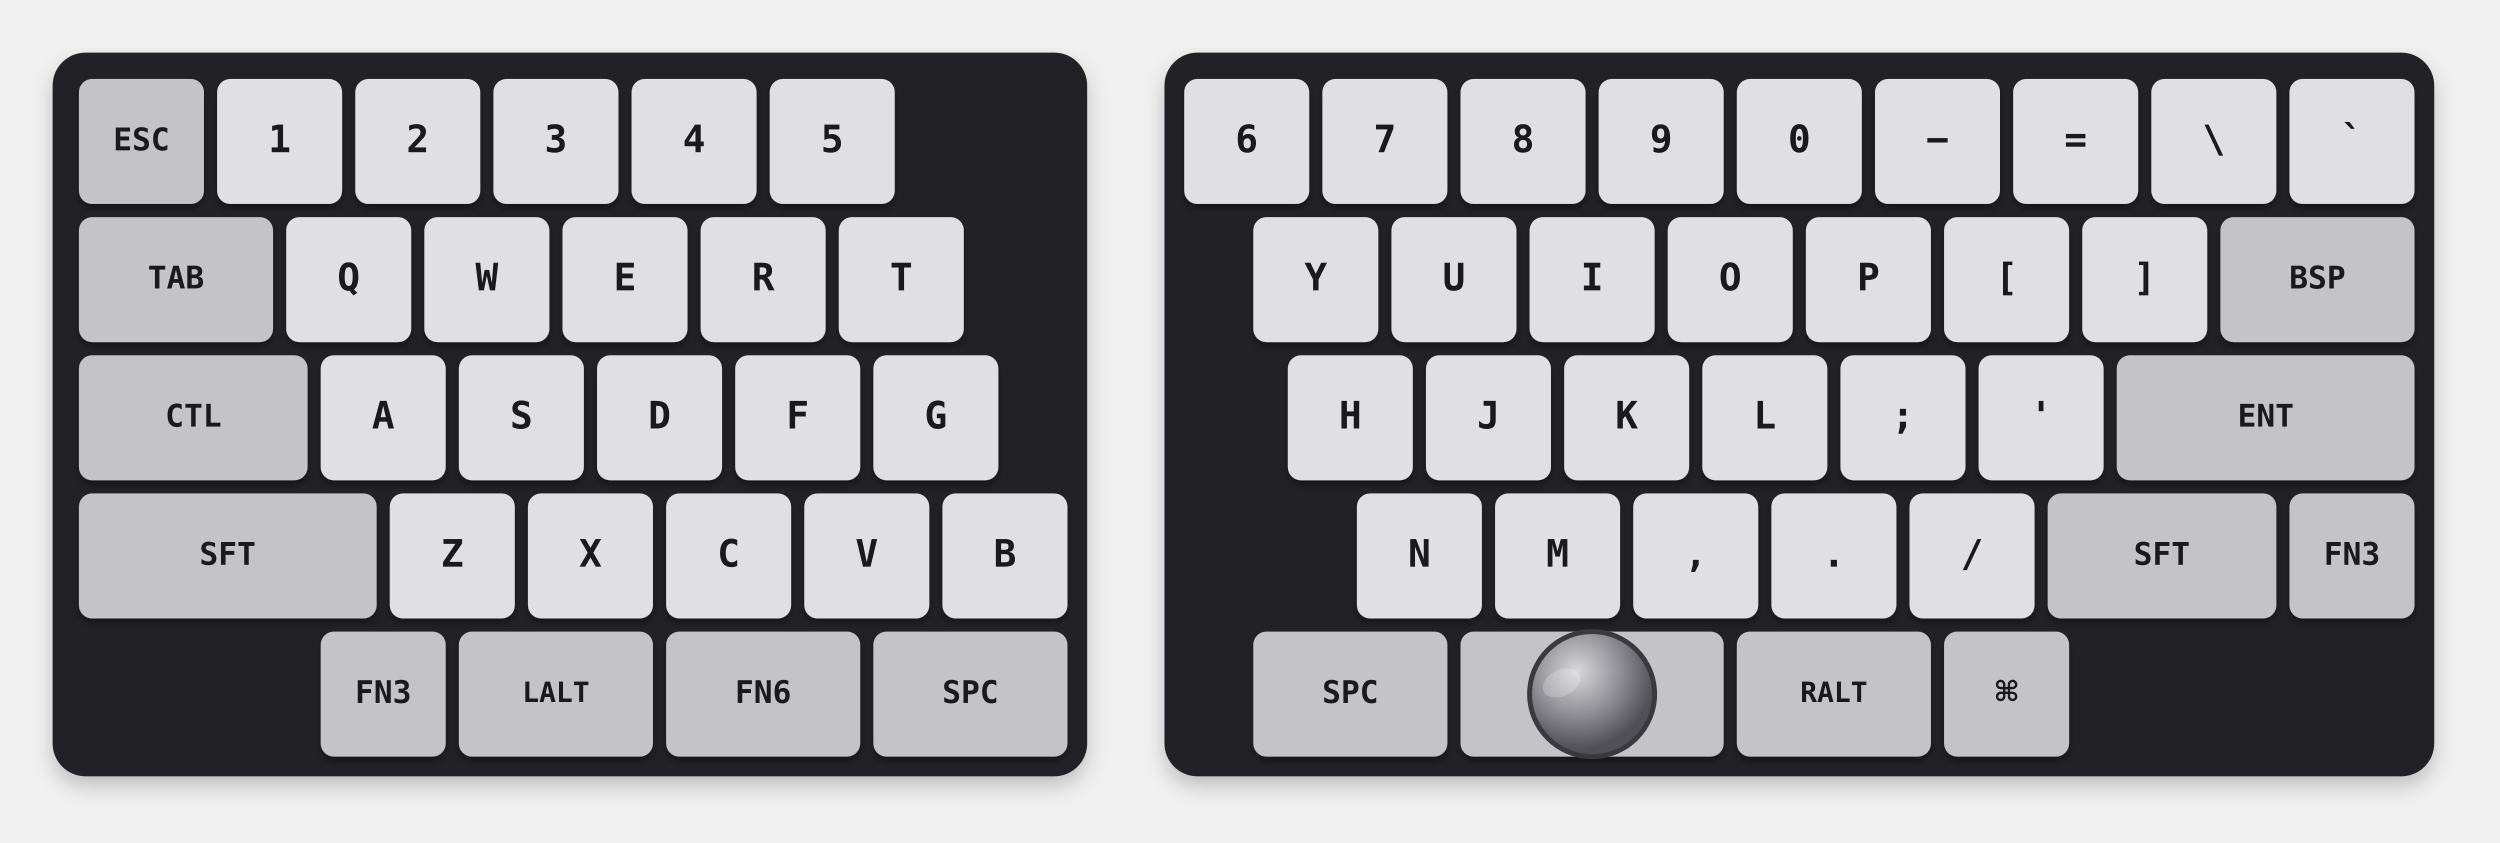
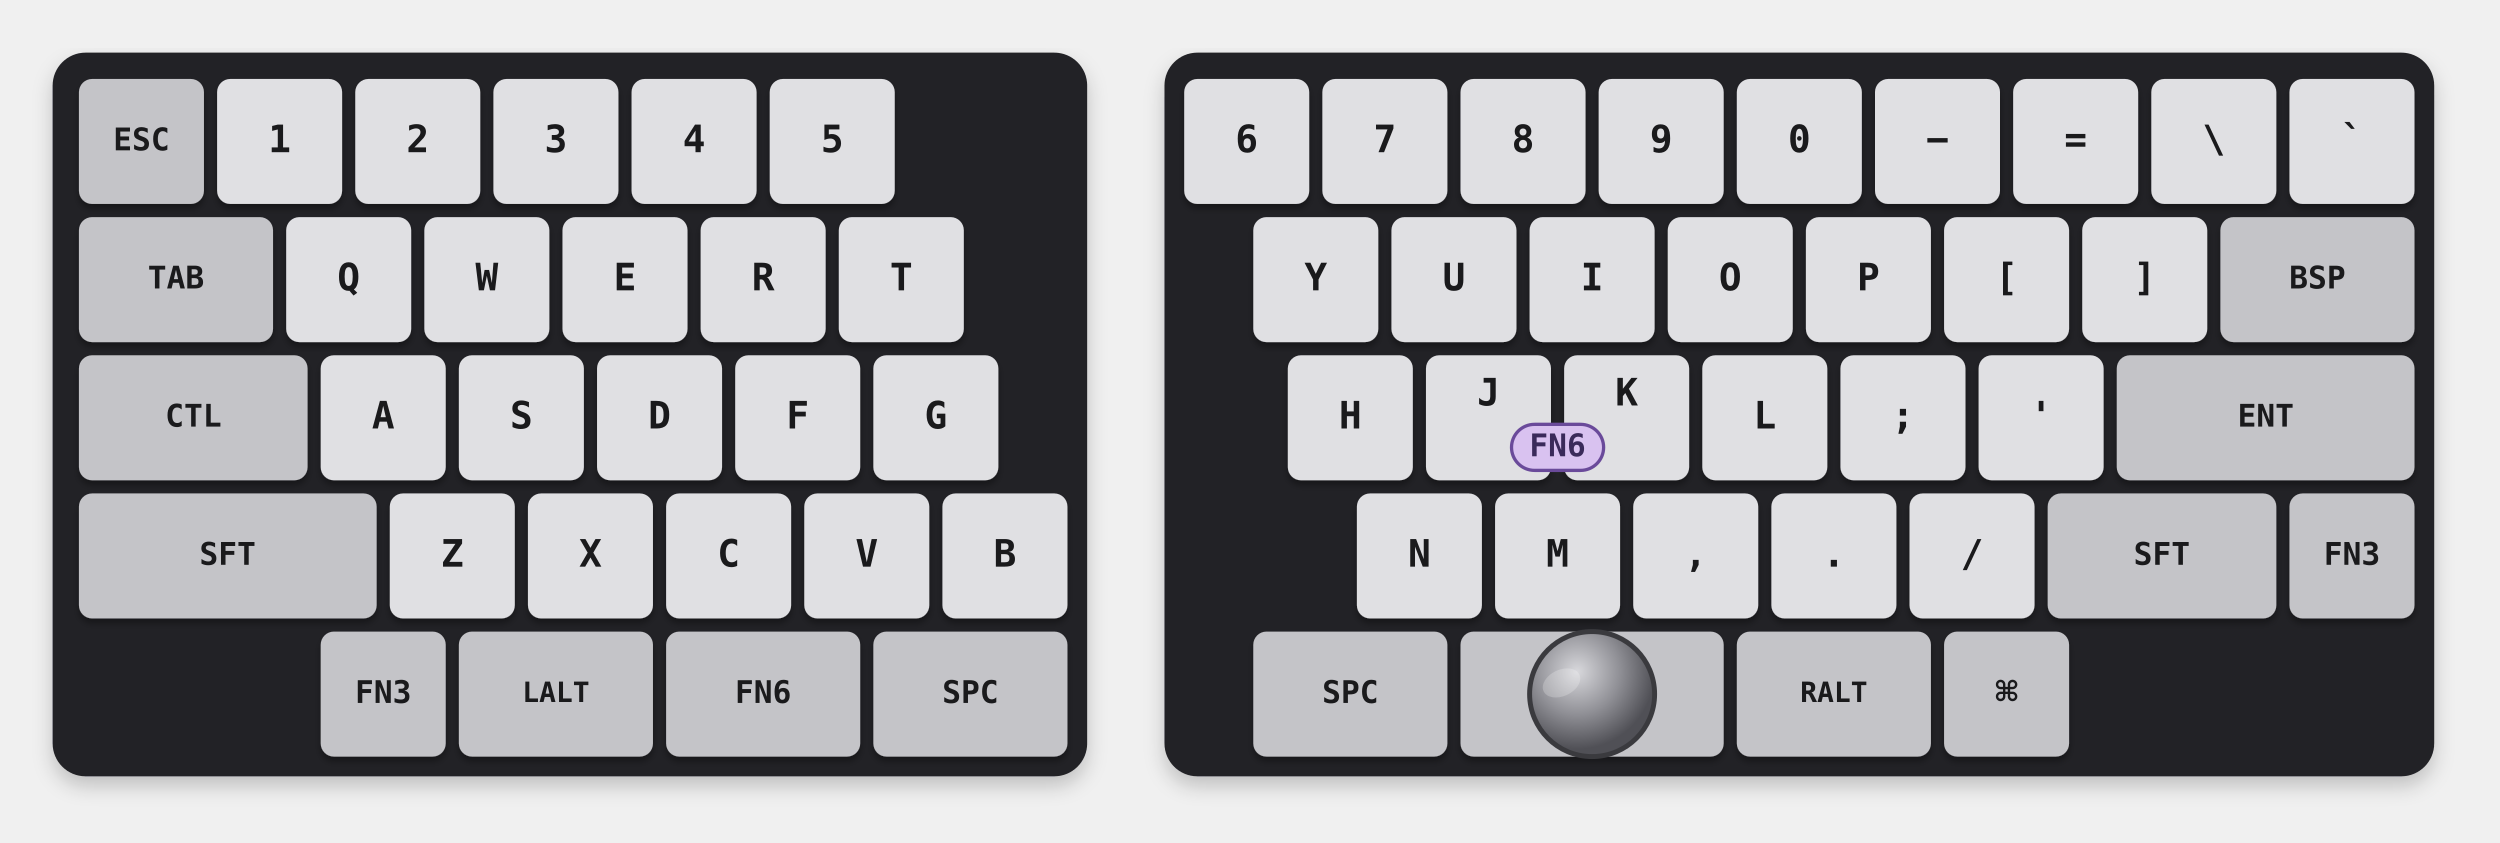
<svg xmlns="http://www.w3.org/2000/svg" width="760" height="256" viewBox="0 0 760 256">
  <defs>
    <radialGradient id="tbg" cx="38%" cy="32%" r="62%">
      <stop offset="0%" stop-color="#d8d8dc" />
      <stop offset="55%" stop-color="#909096" />
      <stop offset="100%" stop-color="#505056" />
    </radialGradient>
    <filter id="ks" x="-5%" y="-10%" width="115%" height="130%">
      <feDropShadow dx="0" dy="1.5" stdDeviation="1" flood-color="#00000055" />
    </filter>
    <filter id="ps" x="-2%" y="-2%" width="108%" height="110%">
      <feDropShadow dx="0" dy="3" stdDeviation="3" flood-color="#00000033" />
    </filter>
  </defs>
  <rect x="16" y="16" width="314.5" height="220.0" rx="10" fill="#242426" filter="url(#ps)" />
  <rect x="354.0" y="16" width="386.0" height="220.0" rx="10" fill="#242426" filter="url(#ps)" />
  <rect x="24.0" y="24" width="38" height="38" rx="4" fill="#c4c4c8" filter="url(#ks)" />
  <text x="43.0" y="43" font-size="9.5" font-weight="600" font-family="'SF Mono',Menlo,Consolas,monospace" fill="#1a1a1c" text-anchor="middle" dominant-baseline="middle">ESC</text>
  <rect x="66.0" y="24" width="38" height="38" rx="4" fill="#e0e0e3" filter="url(#ks)" />
  <text x="85.0" y="43" font-size="11.5" font-weight="600" font-family="'SF Mono',Menlo,Consolas,monospace" fill="#1a1a1c" text-anchor="middle" dominant-baseline="middle">1</text>
  <rect x="108.0" y="24" width="38" height="38" rx="4" fill="#e0e0e3" filter="url(#ks)" />
  <text x="127.0" y="43" font-size="11.5" font-weight="600" font-family="'SF Mono',Menlo,Consolas,monospace" fill="#1a1a1c" text-anchor="middle" dominant-baseline="middle">2</text>
  <rect x="150.0" y="24" width="38" height="38" rx="4" fill="#e0e0e3" filter="url(#ks)" />
  <text x="169.0" y="43" font-size="11.5" font-weight="600" font-family="'SF Mono',Menlo,Consolas,monospace" fill="#1a1a1c" text-anchor="middle" dominant-baseline="middle">3</text>
  <rect x="192.0" y="24" width="38" height="38" rx="4" fill="#e0e0e3" filter="url(#ks)" />
  <text x="211.0" y="43" font-size="11.5" font-weight="600" font-family="'SF Mono',Menlo,Consolas,monospace" fill="#1a1a1c" text-anchor="middle" dominant-baseline="middle">4</text>
  <rect x="234.0" y="24" width="38" height="38" rx="4" fill="#e0e0e3" filter="url(#ks)" />
  <text x="253.0" y="43" font-size="11.5" font-weight="600" font-family="'SF Mono',Menlo,Consolas,monospace" fill="#1a1a1c" text-anchor="middle" dominant-baseline="middle">5</text>
  <rect x="360.0" y="24" width="38" height="38" rx="4" fill="#e0e0e3" filter="url(#ks)" />
  <text x="379.0" y="43" font-size="11.5" font-weight="600" font-family="'SF Mono',Menlo,Consolas,monospace" fill="#1a1a1c" text-anchor="middle" dominant-baseline="middle">6</text>
  <rect x="402.0" y="24" width="38" height="38" rx="4" fill="#e0e0e3" filter="url(#ks)" />
  <text x="421.0" y="43" font-size="11.5" font-weight="600" font-family="'SF Mono',Menlo,Consolas,monospace" fill="#1a1a1c" text-anchor="middle" dominant-baseline="middle">7</text>
  <rect x="444.0" y="24" width="38" height="38" rx="4" fill="#e0e0e3" filter="url(#ks)" />
  <text x="463.0" y="43" font-size="11.5" font-weight="600" font-family="'SF Mono',Menlo,Consolas,monospace" fill="#1a1a1c" text-anchor="middle" dominant-baseline="middle">8</text>
  <rect x="486.0" y="24" width="38" height="38" rx="4" fill="#e0e0e3" filter="url(#ks)" />
  <text x="505.0" y="43" font-size="11.5" font-weight="600" font-family="'SF Mono',Menlo,Consolas,monospace" fill="#1a1a1c" text-anchor="middle" dominant-baseline="middle">9</text>
  <rect x="528.0" y="24" width="38" height="38" rx="4" fill="#e0e0e3" filter="url(#ks)" />
  <text x="547.0" y="43" font-size="11.5" font-weight="600" font-family="'SF Mono',Menlo,Consolas,monospace" fill="#1a1a1c" text-anchor="middle" dominant-baseline="middle">0</text>
  <rect x="570.0" y="24" width="38" height="38" rx="4" fill="#e0e0e3" filter="url(#ks)" />
  <text x="589.0" y="43" font-size="11.5" font-weight="600" font-family="'SF Mono',Menlo,Consolas,monospace" fill="#1a1a1c" text-anchor="middle" dominant-baseline="middle">−</text>
  <rect x="612.0" y="24" width="38" height="38" rx="4" fill="#e0e0e3" filter="url(#ks)" />
  <text x="631.0" y="43" font-size="11.5" font-weight="600" font-family="'SF Mono',Menlo,Consolas,monospace" fill="#1a1a1c" text-anchor="middle" dominant-baseline="middle">=</text>
  <rect x="654.0" y="24" width="38" height="38" rx="4" fill="#e0e0e3" filter="url(#ks)" />
  <text x="673.0" y="43" font-size="11.5" font-weight="600" font-family="'SF Mono',Menlo,Consolas,monospace" fill="#1a1a1c" text-anchor="middle" dominant-baseline="middle">\</text>
  <rect x="696.0" y="24" width="38" height="38" rx="4" fill="#e0e0e3" filter="url(#ks)" />
  <text x="715.0" y="43" font-size="11.5" font-weight="600" font-family="'SF Mono',Menlo,Consolas,monospace" fill="#1a1a1c" text-anchor="middle" dominant-baseline="middle">`</text>
  <rect x="24.0" y="66" width="59" height="38" rx="4" fill="#c4c4c8" filter="url(#ks)" />
  <text x="53.5" y="85" font-size="9.5" font-weight="600" font-family="'SF Mono',Menlo,Consolas,monospace" fill="#1a1a1c" text-anchor="middle" dominant-baseline="middle">TAB</text>
  <rect x="87.0" y="66" width="38" height="38" rx="4" fill="#e0e0e3" filter="url(#ks)" />
  <text x="106.0" y="85" font-size="11.5" font-weight="600" font-family="'SF Mono',Menlo,Consolas,monospace" fill="#1a1a1c" text-anchor="middle" dominant-baseline="middle">Q</text>
  <rect x="129.0" y="66" width="38" height="38" rx="4" fill="#e0e0e3" filter="url(#ks)" />
  <text x="148.0" y="85" font-size="11.5" font-weight="600" font-family="'SF Mono',Menlo,Consolas,monospace" fill="#1a1a1c" text-anchor="middle" dominant-baseline="middle">W</text>
  <rect x="171.0" y="66" width="38" height="38" rx="4" fill="#e0e0e3" filter="url(#ks)" />
  <text x="190.0" y="85" font-size="11.5" font-weight="600" font-family="'SF Mono',Menlo,Consolas,monospace" fill="#1a1a1c" text-anchor="middle" dominant-baseline="middle">E</text>
  <rect x="213.0" y="66" width="38" height="38" rx="4" fill="#e0e0e3" filter="url(#ks)" />
  <text x="232.0" y="85" font-size="11.5" font-weight="600" font-family="'SF Mono',Menlo,Consolas,monospace" fill="#1a1a1c" text-anchor="middle" dominant-baseline="middle">R</text>
  <rect x="255.0" y="66" width="38" height="38" rx="4" fill="#e0e0e3" filter="url(#ks)" />
  <text x="274.0" y="85" font-size="11.5" font-weight="600" font-family="'SF Mono',Menlo,Consolas,monospace" fill="#1a1a1c" text-anchor="middle" dominant-baseline="middle">T</text>
  <rect x="381.0" y="66" width="38" height="38" rx="4" fill="#e0e0e3" filter="url(#ks)" />
  <text x="400.0" y="85" font-size="11.5" font-weight="600" font-family="'SF Mono',Menlo,Consolas,monospace" fill="#1a1a1c" text-anchor="middle" dominant-baseline="middle">Y</text>
  <rect x="423.0" y="66" width="38" height="38" rx="4" fill="#e0e0e3" filter="url(#ks)" />
  <text x="442.0" y="85" font-size="11.5" font-weight="600" font-family="'SF Mono',Menlo,Consolas,monospace" fill="#1a1a1c" text-anchor="middle" dominant-baseline="middle">U</text>
  <rect x="465.0" y="66" width="38" height="38" rx="4" fill="#e0e0e3" filter="url(#ks)" />
  <text x="484.0" y="85" font-size="11.5" font-weight="600" font-family="'SF Mono',Menlo,Consolas,monospace" fill="#1a1a1c" text-anchor="middle" dominant-baseline="middle">I</text>
  <rect x="507.0" y="66" width="38" height="38" rx="4" fill="#e0e0e3" filter="url(#ks)" />
  <text x="526.0" y="85" font-size="11.5" font-weight="600" font-family="'SF Mono',Menlo,Consolas,monospace" fill="#1a1a1c" text-anchor="middle" dominant-baseline="middle">O</text>
  <rect x="549.0" y="66" width="38" height="38" rx="4" fill="#e0e0e3" filter="url(#ks)" />
  <text x="568.0" y="85" font-size="11.5" font-weight="600" font-family="'SF Mono',Menlo,Consolas,monospace" fill="#1a1a1c" text-anchor="middle" dominant-baseline="middle">P</text>
  <rect x="591.0" y="66" width="38" height="38" rx="4" fill="#e0e0e3" filter="url(#ks)" />
  <text x="610.0" y="85" font-size="11.5" font-weight="600" font-family="'SF Mono',Menlo,Consolas,monospace" fill="#1a1a1c" text-anchor="middle" dominant-baseline="middle">[</text>
  <rect x="633.0" y="66" width="38" height="38" rx="4" fill="#e0e0e3" filter="url(#ks)" />
  <text x="652.0" y="85" font-size="11.5" font-weight="600" font-family="'SF Mono',Menlo,Consolas,monospace" fill="#1a1a1c" text-anchor="middle" dominant-baseline="middle">]</text>
  <rect x="675.0" y="66" width="59" height="38" rx="4" fill="#c4c4c8" filter="url(#ks)" />
  <text x="704.5" y="85" font-size="9.5" font-weight="600" font-family="'SF Mono',Menlo,Consolas,monospace" fill="#1a1a1c" text-anchor="middle" dominant-baseline="middle">BSP</text>
  <rect x="24.0" y="108" width="69.5" height="38" rx="4" fill="#c4c4c8" filter="url(#ks)" />
  <text x="58.8" y="127" font-size="9.5" font-weight="600" font-family="'SF Mono',Menlo,Consolas,monospace" fill="#1a1a1c" text-anchor="middle" dominant-baseline="middle">CTL</text>
  <rect x="97.5" y="108" width="38" height="38" rx="4" fill="#e0e0e3" filter="url(#ks)" />
  <text x="116.5" y="127" font-size="11.5" font-weight="600" font-family="'SF Mono',Menlo,Consolas,monospace" fill="#1a1a1c" text-anchor="middle" dominant-baseline="middle">A</text>
  <rect x="139.5" y="108" width="38" height="38" rx="4" fill="#e0e0e3" filter="url(#ks)" />
  <text x="158.5" y="127" font-size="11.5" font-weight="600" font-family="'SF Mono',Menlo,Consolas,monospace" fill="#1a1a1c" text-anchor="middle" dominant-baseline="middle">S</text>
  <rect x="181.5" y="108" width="38" height="38" rx="4" fill="#e0e0e3" filter="url(#ks)" />
  <text x="200.5" y="127" font-size="11.5" font-weight="600" font-family="'SF Mono',Menlo,Consolas,monospace" fill="#1a1a1c" text-anchor="middle" dominant-baseline="middle">D</text>
  <rect x="223.5" y="108" width="38" height="38" rx="4" fill="#e0e0e3" filter="url(#ks)" />
  <text x="242.5" y="127" font-size="11.5" font-weight="600" font-family="'SF Mono',Menlo,Consolas,monospace" fill="#1a1a1c" text-anchor="middle" dominant-baseline="middle">F</text>
  <rect x="265.5" y="108" width="38" height="38" rx="4" fill="#e0e0e3" filter="url(#ks)" />
  <text x="284.5" y="127" font-size="11.5" font-weight="600" font-family="'SF Mono',Menlo,Consolas,monospace" fill="#1a1a1c" text-anchor="middle" dominant-baseline="middle">G</text>
  <rect x="391.5" y="108" width="38" height="38" rx="4" fill="#e0e0e3" filter="url(#ks)" />
  <text x="410.5" y="127" font-size="11.5" font-weight="600" font-family="'SF Mono',Menlo,Consolas,monospace" fill="#1a1a1c" text-anchor="middle" dominant-baseline="middle">H</text>
  <rect x="433.5" y="108" width="38" height="38" rx="4" fill="#e0e0e3" filter="url(#ks)" />
-   <text x="452.5" y="127" font-size="11.5" font-weight="600" font-family="'SF Mono',Menlo,Consolas,monospace" fill="#1a1a1c" text-anchor="middle" dominant-baseline="middle">J</text>
+   <text x="452.5" y="120" font-size="11.5" font-weight="600" font-family="'SF Mono',Menlo,Consolas,monospace" fill="#1a1a1c" text-anchor="middle" dominant-baseline="middle">J</text>
  <rect x="475.5" y="108" width="38" height="38" rx="4" fill="#e0e0e3" filter="url(#ks)" />
-   <text x="494.5" y="127" font-size="11.5" font-weight="600" font-family="'SF Mono',Menlo,Consolas,monospace" fill="#1a1a1c" text-anchor="middle" dominant-baseline="middle">K</text>
+   <text x="494.5" y="120" font-size="11.5" font-weight="600" font-family="'SF Mono',Menlo,Consolas,monospace" fill="#1a1a1c" text-anchor="middle" dominant-baseline="middle">K</text>
  <rect x="517.5" y="108" width="38" height="38" rx="4" fill="#e0e0e3" filter="url(#ks)" />
  <text x="536.5" y="127" font-size="11.5" font-weight="600" font-family="'SF Mono',Menlo,Consolas,monospace" fill="#1a1a1c" text-anchor="middle" dominant-baseline="middle">L</text>
  <rect x="559.5" y="108" width="38" height="38" rx="4" fill="#e0e0e3" filter="url(#ks)" />
  <text x="578.5" y="127" font-size="11.5" font-weight="600" font-family="'SF Mono',Menlo,Consolas,monospace" fill="#1a1a1c" text-anchor="middle" dominant-baseline="middle">;</text>
  <rect x="601.5" y="108" width="38" height="38" rx="4" fill="#e0e0e3" filter="url(#ks)" />
  <text x="620.5" y="127" font-size="11.5" font-weight="600" font-family="'SF Mono',Menlo,Consolas,monospace" fill="#1a1a1c" text-anchor="middle" dominant-baseline="middle">'</text>
  <rect x="643.5" y="108" width="90.5" height="38" rx="4" fill="#c4c4c8" filter="url(#ks)" />
  <text x="688.8" y="127" font-size="9.5" font-weight="600" font-family="'SF Mono',Menlo,Consolas,monospace" fill="#1a1a1c" text-anchor="middle" dominant-baseline="middle">ENT</text>
  <rect x="24.0" y="150" width="90.5" height="38" rx="4" fill="#c4c4c8" filter="url(#ks)" />
  <text x="69.2" y="169" font-size="9.5" font-weight="600" font-family="'SF Mono',Menlo,Consolas,monospace" fill="#1a1a1c" text-anchor="middle" dominant-baseline="middle">SFT</text>
  <rect x="118.5" y="150" width="38" height="38" rx="4" fill="#e0e0e3" filter="url(#ks)" />
  <text x="137.5" y="169" font-size="11.5" font-weight="600" font-family="'SF Mono',Menlo,Consolas,monospace" fill="#1a1a1c" text-anchor="middle" dominant-baseline="middle">Z</text>
  <rect x="160.5" y="150" width="38" height="38" rx="4" fill="#e0e0e3" filter="url(#ks)" />
  <text x="179.5" y="169" font-size="11.5" font-weight="600" font-family="'SF Mono',Menlo,Consolas,monospace" fill="#1a1a1c" text-anchor="middle" dominant-baseline="middle">X</text>
  <rect x="202.5" y="150" width="38" height="38" rx="4" fill="#e0e0e3" filter="url(#ks)" />
  <text x="221.5" y="169" font-size="11.5" font-weight="600" font-family="'SF Mono',Menlo,Consolas,monospace" fill="#1a1a1c" text-anchor="middle" dominant-baseline="middle">C</text>
  <rect x="244.5" y="150" width="38" height="38" rx="4" fill="#e0e0e3" filter="url(#ks)" />
  <text x="263.5" y="169" font-size="11.5" font-weight="600" font-family="'SF Mono',Menlo,Consolas,monospace" fill="#1a1a1c" text-anchor="middle" dominant-baseline="middle">V</text>
  <rect x="286.5" y="150" width="38" height="38" rx="4" fill="#e0e0e3" filter="url(#ks)" />
  <text x="305.5" y="169" font-size="11.5" font-weight="600" font-family="'SF Mono',Menlo,Consolas,monospace" fill="#1a1a1c" text-anchor="middle" dominant-baseline="middle">B</text>
  <rect x="412.5" y="150" width="38" height="38" rx="4" fill="#e0e0e3" filter="url(#ks)" />
  <text x="431.5" y="169" font-size="11.5" font-weight="600" font-family="'SF Mono',Menlo,Consolas,monospace" fill="#1a1a1c" text-anchor="middle" dominant-baseline="middle">N</text>
  <rect x="454.5" y="150" width="38" height="38" rx="4" fill="#e0e0e3" filter="url(#ks)" />
  <text x="473.5" y="169" font-size="11.5" font-weight="600" font-family="'SF Mono',Menlo,Consolas,monospace" fill="#1a1a1c" text-anchor="middle" dominant-baseline="middle">M</text>
  <rect x="496.5" y="150" width="38" height="38" rx="4" fill="#e0e0e3" filter="url(#ks)" />
  <text x="515.5" y="169" font-size="11.5" font-weight="600" font-family="'SF Mono',Menlo,Consolas,monospace" fill="#1a1a1c" text-anchor="middle" dominant-baseline="middle">,</text>
  <rect x="538.5" y="150" width="38" height="38" rx="4" fill="#e0e0e3" filter="url(#ks)" />
  <text x="557.5" y="169" font-size="11.5" font-weight="600" font-family="'SF Mono',Menlo,Consolas,monospace" fill="#1a1a1c" text-anchor="middle" dominant-baseline="middle">.</text>
  <rect x="580.5" y="150" width="38" height="38" rx="4" fill="#e0e0e3" filter="url(#ks)" />
  <text x="599.5" y="169" font-size="11.5" font-weight="600" font-family="'SF Mono',Menlo,Consolas,monospace" fill="#1a1a1c" text-anchor="middle" dominant-baseline="middle">/</text>
  <rect x="622.5" y="150" width="69.5" height="38" rx="4" fill="#c4c4c8" filter="url(#ks)" />
  <text x="657.2" y="169" font-size="9.5" font-weight="600" font-family="'SF Mono',Menlo,Consolas,monospace" fill="#1a1a1c" text-anchor="middle" dominant-baseline="middle">SFT</text>
  <rect x="696.0" y="150" width="38" height="38" rx="4" fill="#c4c4c8" filter="url(#ks)" />
  <text x="715.0" y="169" font-size="9.5" font-weight="600" font-family="'SF Mono',Menlo,Consolas,monospace" fill="#1a1a1c" text-anchor="middle" dominant-baseline="middle">FN3</text>
  <rect x="97.5" y="192" width="38" height="38" rx="4" fill="#c4c4c8" filter="url(#ks)" />
  <text x="116.5" y="211" font-size="9.5" font-weight="600" font-family="'SF Mono',Menlo,Consolas,monospace" fill="#1a1a1c" text-anchor="middle" dominant-baseline="middle">FN3</text>
  <rect x="139.5" y="192" width="59" height="38" rx="4" fill="#c4c4c8" filter="url(#ks)" />
  <text x="169.0" y="211" font-size="8.5" font-weight="600" font-family="'SF Mono',Menlo,Consolas,monospace" fill="#1a1a1c" text-anchor="middle" dominant-baseline="middle">LALT</text>
  <rect x="202.5" y="192" width="59" height="38" rx="4" fill="#c4c4c8" filter="url(#ks)" />
  <text x="232.0" y="211" font-size="9.5" font-weight="600" font-family="'SF Mono',Menlo,Consolas,monospace" fill="#1a1a1c" text-anchor="middle" dominant-baseline="middle">FN6</text>
  <rect x="265.5" y="192" width="59" height="38" rx="4" fill="#c4c4c8" filter="url(#ks)" />
  <text x="295.0" y="211" font-size="9.5" font-weight="600" font-family="'SF Mono',Menlo,Consolas,monospace" fill="#1a1a1c" text-anchor="middle" dominant-baseline="middle">SPC</text>
  <rect x="381.0" y="192" width="59" height="38" rx="4" fill="#c4c4c8" filter="url(#ks)" />
  <text x="410.5" y="211" font-size="9.5" font-weight="600" font-family="'SF Mono',Menlo,Consolas,monospace" fill="#1a1a1c" text-anchor="middle" dominant-baseline="middle">SPC</text>
  <rect x="528.0" y="192" width="59" height="38" rx="4" fill="#c4c4c8" filter="url(#ks)" />
  <text x="557.5" y="211" font-size="8.5" font-weight="600" font-family="'SF Mono',Menlo,Consolas,monospace" fill="#1a1a1c" text-anchor="middle" dominant-baseline="middle">RALT</text>
  <rect x="591.0" y="192" width="38" height="38" rx="4" fill="#c4c4c8" filter="url(#ks)" />
  <text x="610.0" y="211" font-size="11.5" font-weight="600" font-family="'SF Mono',Menlo,Consolas,monospace" fill="#1a1a1c" text-anchor="middle" dominant-baseline="middle">⌘</text>
+   <rect x="459.5" y="129.0" width="28" height="14" rx="7" fill="#d9c2f0" stroke="#6a4a9a" stroke-width="1" />
+   <text x="473.5" y="136.0" font-size="9.5" font-weight="700" font-family="'SF Mono',Menlo,Consolas,monospace" fill="#3a2a5a" text-anchor="middle" dominant-baseline="middle">FN6</text>
  <rect x="444.0" y="192" width="80" height="38" rx="4" fill="#c4c4c8" filter="url(#ks)" />
  <circle cx="484.0" cy="211.0" r="19" fill="url(#tbg)" stroke="#3a3a3e" stroke-width="1.5" />
  <ellipse cx="477.0" cy="204.0" rx="6" ry="4" fill="white" fill-opacity="0.22" transform="rotate(-25,484.0,211.0)" />
</svg>
